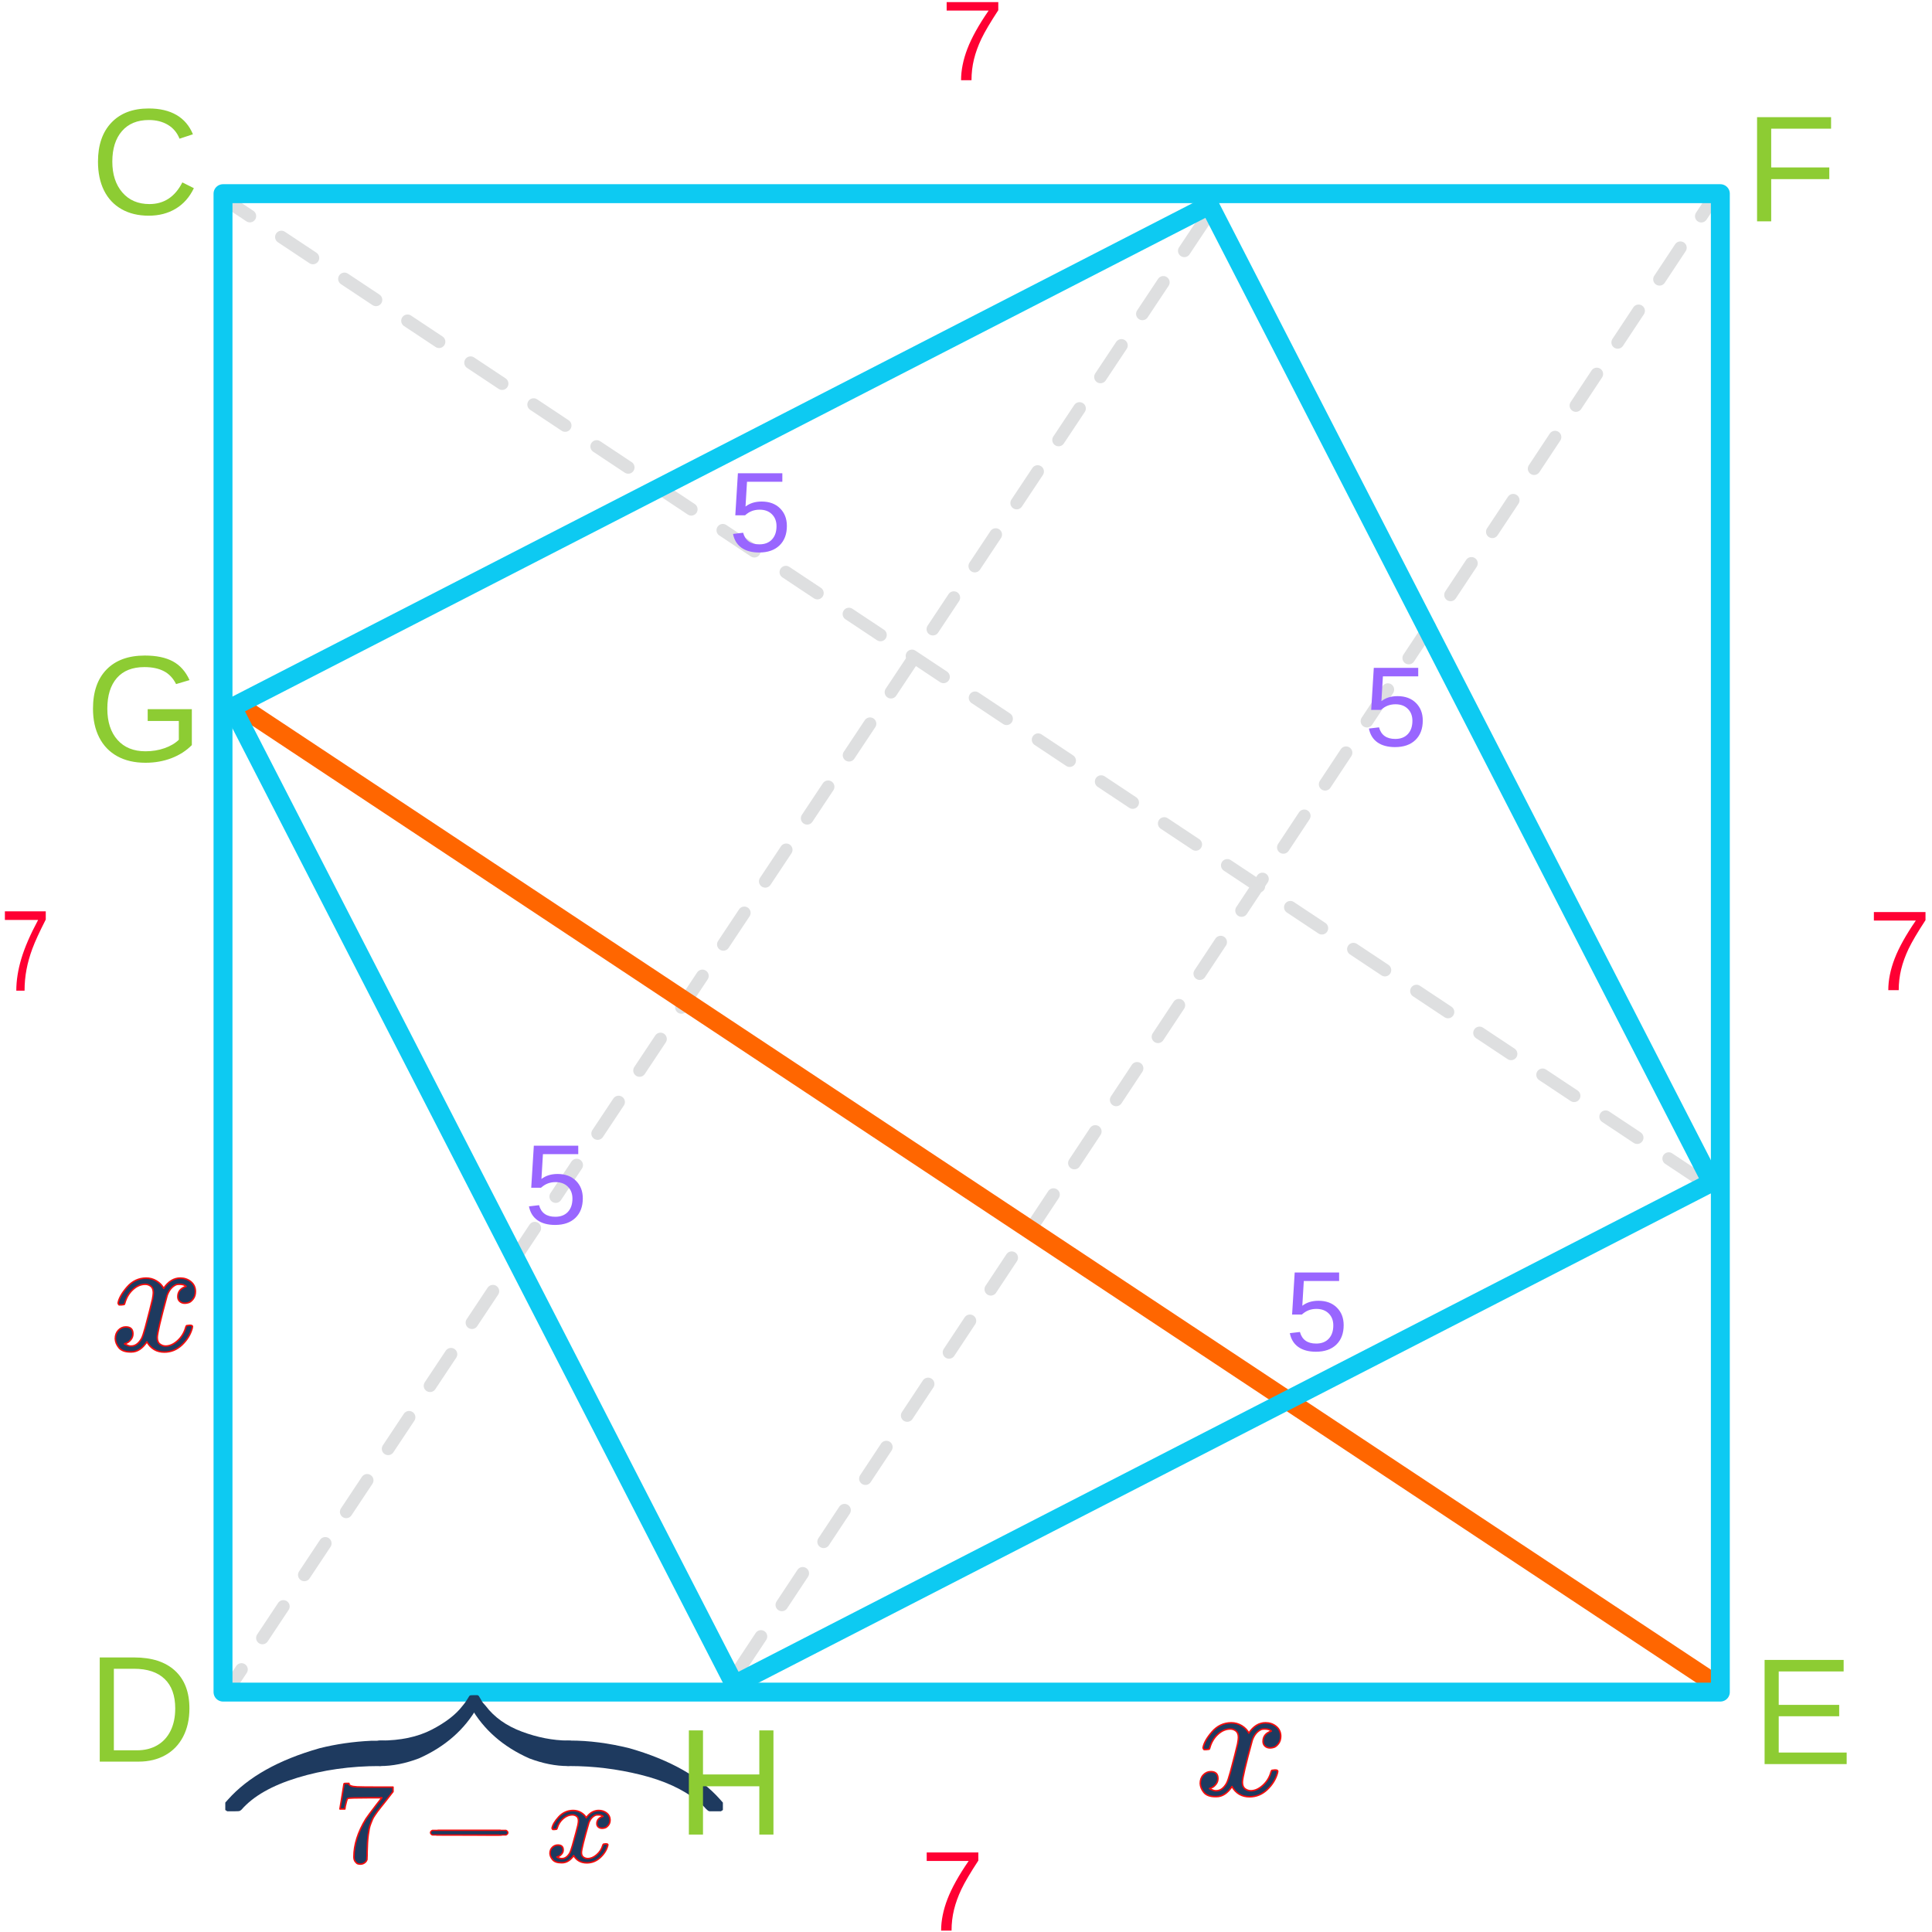
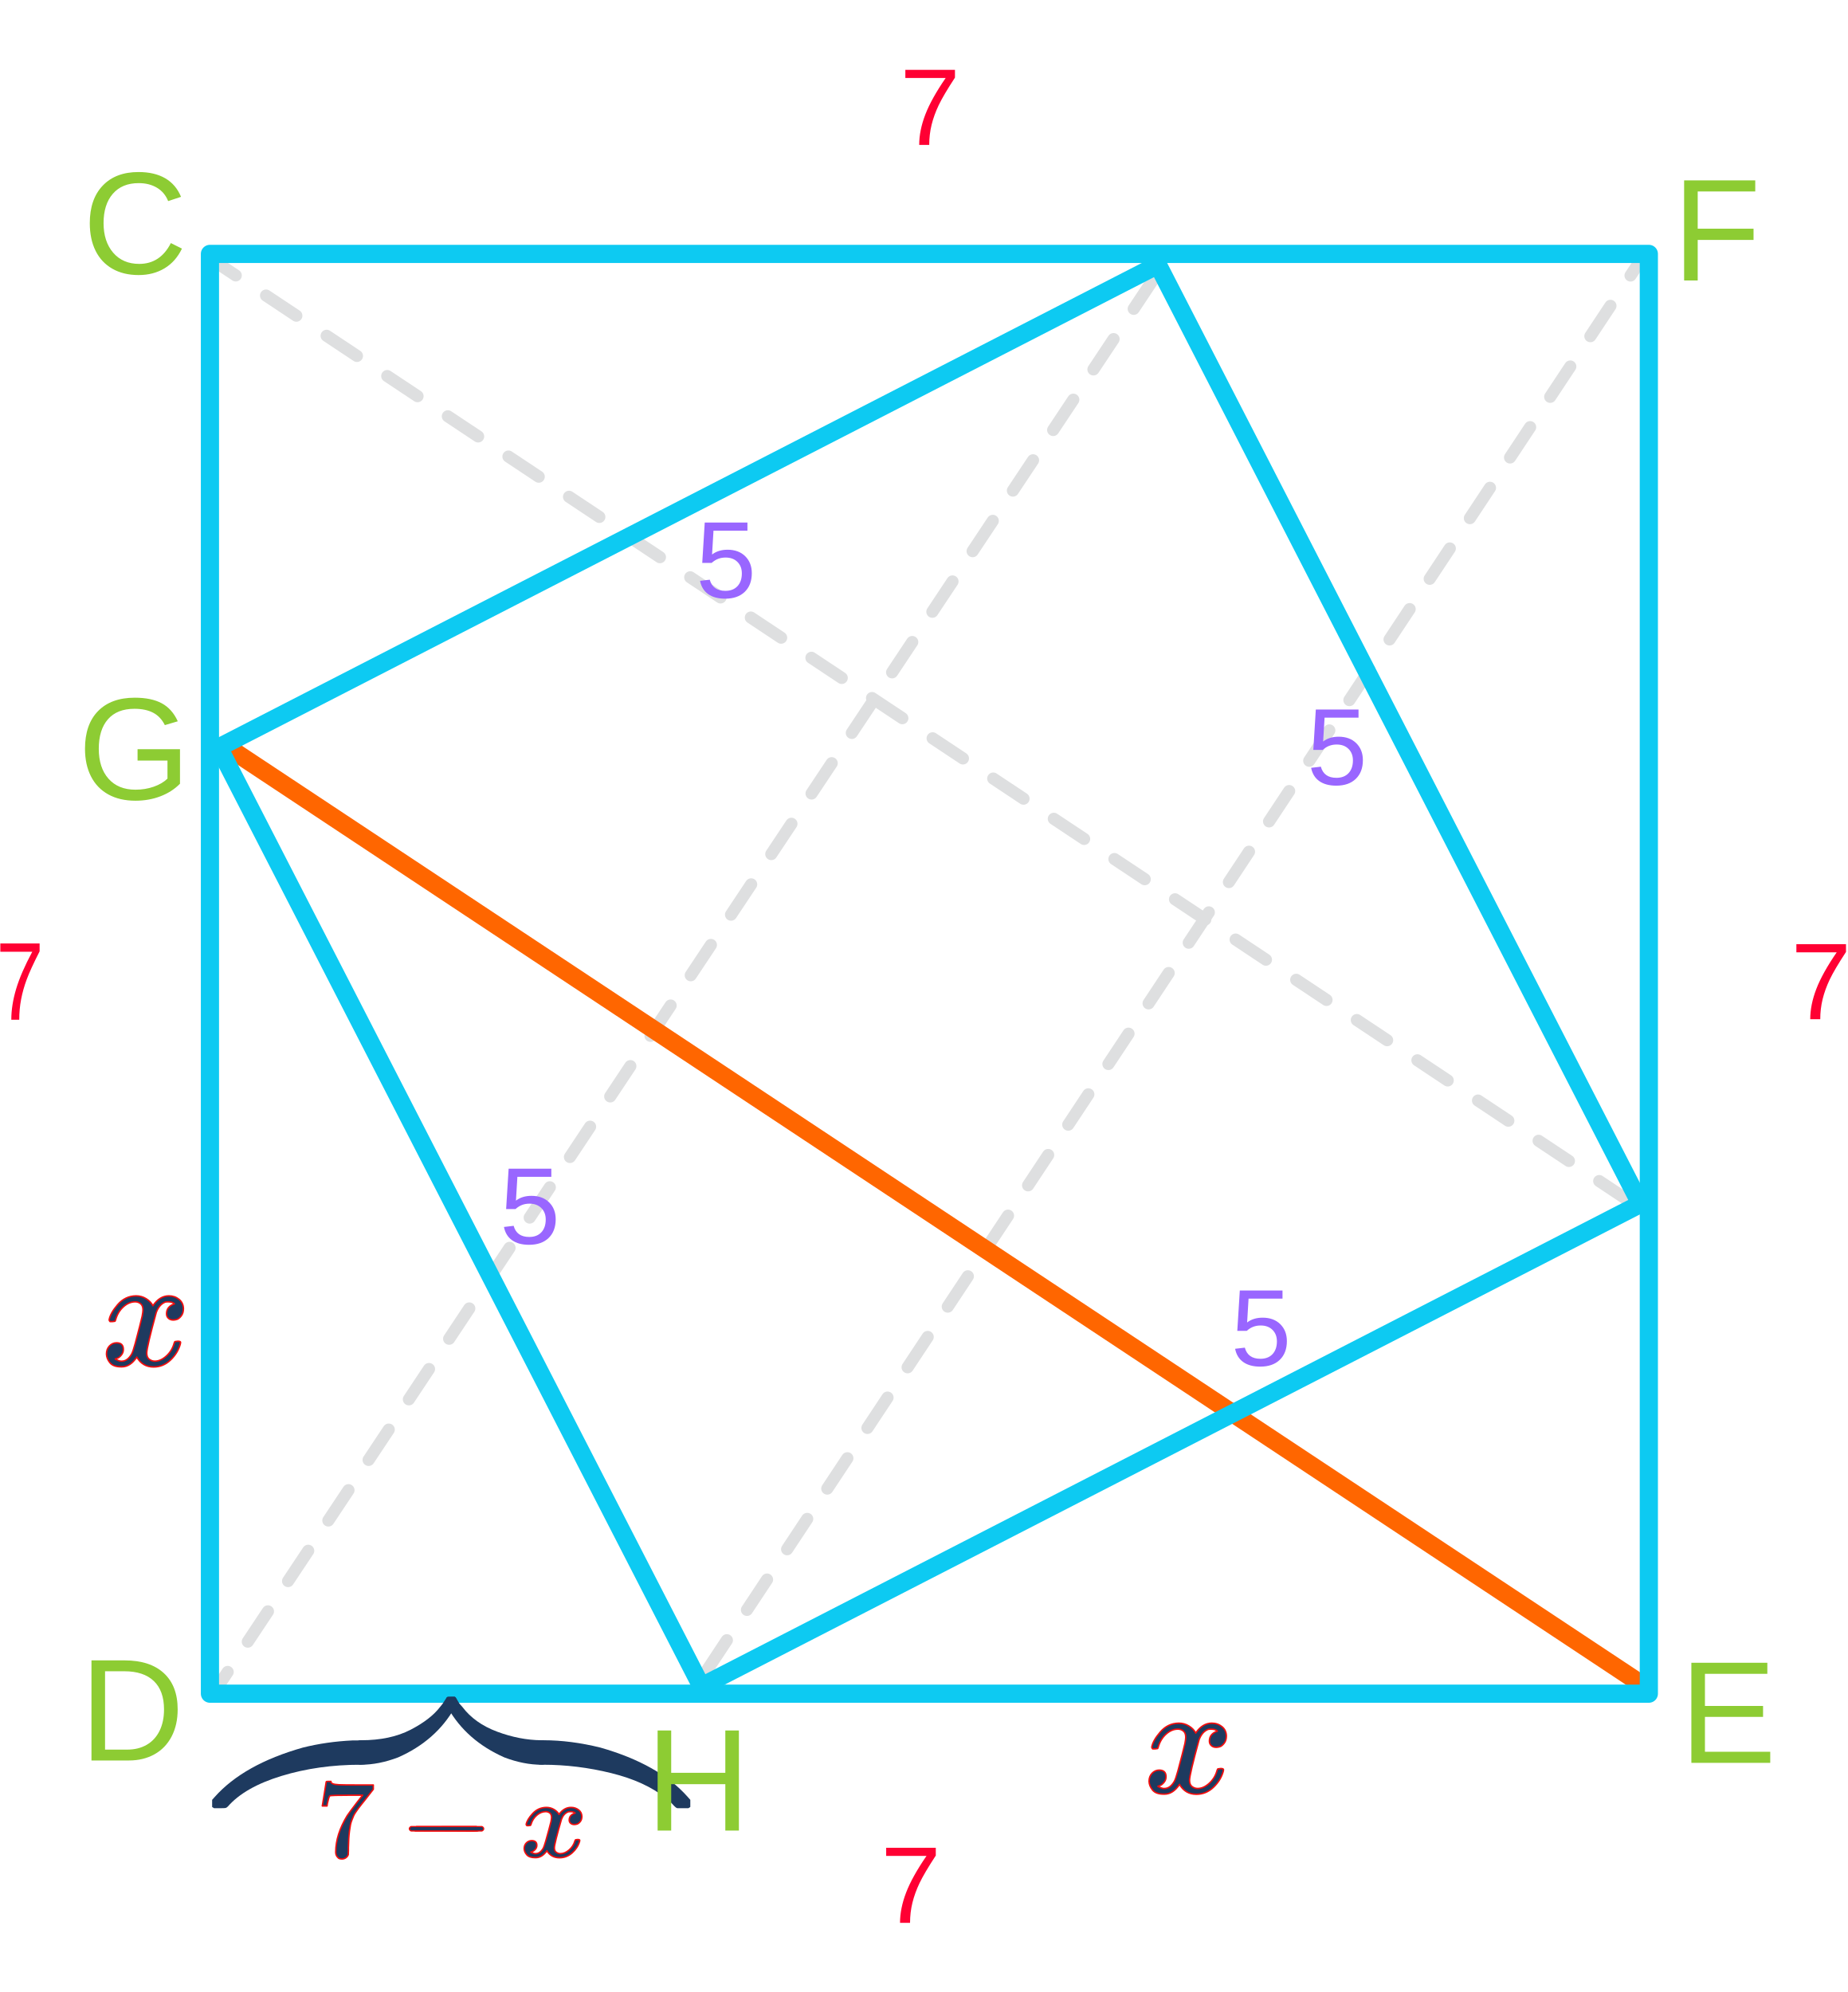
- <svg xmlns="http://www.w3.org/2000/svg" width="256" height="256" viewBox="0 0 1270 1276" version="1.1" xml:space="preserve" style="fill-rule:evenodd;clip-rule:evenodd;stroke-linecap:round;stroke-miterlimit:1.5;">
+ <svg xmlns="http://www.w3.org/2000/svg" width="256" height="276" viewBox="0 0 1270 1276" version="1.1" xml:space="preserve" style="fill-rule:evenodd;clip-rule:evenodd;stroke-linecap:round;stroke-miterlimit:1.5;">
  <g transform="matrix(75,0,0,75,646.92,1275.07)">
    </g>
  <text x="605.208px" y="1275.07px" style="font-family:'ArialMT', 'Arial', sans-serif;font-size:75px;fill:#f03;">7</text>
  <g transform="matrix(75,0,0,75,660.093,52.9907)">
    </g>
  <text x="618.382px" y="52.991px" style="font-family:'ArialMT', 'Arial', sans-serif;font-size:75px;fill:#f03;">7</text>
  <g transform="matrix(75,0,0,75,1272.48,653.972)">
    </g>
  <text x="1230.77px" y="653.972px" style="font-family:'ArialMT', 'Arial', sans-serif;font-size:75px;fill:#f03;">7</text>
  <g transform="matrix(0.779262,0,0,1,-745.581,0)">
    <g transform="matrix(76.2007,0,0,76.2007,995.549,654.308)">
        </g>
    <text x="953.169px" y="654.308px" style="font-family:'ArialMT', 'Arial', sans-serif;font-size:76.201px;fill:#f03;">7</text>
  </g>
  <g transform="matrix(100,0,0,100,1210.34,146.18)">
    </g>
  <text x="1149.26px" y="146.18px" style="font-family:'ArialMT', 'Arial', sans-serif;font-size:100px;fill:#8dcc33;">F</text>
  <g transform="matrix(100,0,0,100,128.851,141.47)">
    </g>
  <text x="56.634px" y="141.47px" style="font-family:'ArialMT', 'Arial', sans-serif;font-size:100px;fill:#8dcc33;">C</text>
  <g transform="matrix(100,0,0,100,126.885,1163.47)">
    </g>
  <text x="54.668px" y="1163.47px" style="font-family:'ArialMT', 'Arial', sans-serif;font-size:100px;fill:#8dcc33;">D</text>
  <g transform="matrix(100,0,0,100,1220.93,1165.1)">
    </g>
  <text x="1154.24px" y="1165.1px" style="font-family:'ArialMT', 'Arial', sans-serif;font-size:100px;fill:#8dcc33;">E</text>
  <g transform="matrix(100,0,0,100,131.171,502.785)">
    </g>
  <text x="53.388px" y="502.785px" style="font-family:'ArialMT', 'Arial', sans-serif;font-size:100px;fill:#8dcc33;">G</text>
  <g>
    <path d="M485.767,1101.65l638.995,-965.127" style="fill:none;stroke:#dedfe0;stroke-width:8.33px;stroke-dasharray:25,25,0,0,0,0;" />
    <path d="M1119.93,779.036l-967.045,-642.404" style="fill:none;stroke:#dedfe0;stroke-width:8.33px;stroke-dasharray:25,25,0,0,0,0;" />
    <path d="M793.009,144.843l-640.845,964.263" style="fill:none;stroke:#dedfe0;stroke-width:8.33px;stroke-dasharray:25,25,0,0,0,0;" />
    <path d="M160.645,469.784l962.616,637.982" style="fill:none;stroke:#f60;stroke-width:12.5px;" />
  </g>
  <path d="M-584.626,-924.939l528.179,-366.763" style="fill:none;stroke:#33cc7b;stroke-width:12.5px;stroke-linejoin:round;" />
  <path d="M391.123,-993.253l1039.55,0" style="fill:none;stroke:#33cc7b;stroke-width:12.5px;stroke-linejoin:round;" />
  <rect x="144.288" y="127.91" width="988.923" height="989.641" style="fill:none;stroke:#0dcaf2;stroke-width:12.5px;stroke-linejoin:round;" />
  <path d="M1127.47,780.891l-331.654,-645.418l-645.418,331.654l331.654,645.418l645.418,-331.654Z" style="fill:none;stroke:#0dcaf2;stroke-width:12.5px;stroke-linejoin:round;" />
  <g>
    <path id="MJX-79-TEX-I-1D465" d="M75.009,860.62c0.507,-3.021 2.463,-6.511 5.867,-10.468c3.404,-3.957 7.605,-5.972 12.602,-6.044c2.535,0 4.853,0.648 6.953,1.943c2.101,1.295 3.658,2.914 4.672,4.856c3.042,-4.532 6.699,-6.799 10.972,-6.799c2.68,0 4.998,0.792 6.953,2.375c1.956,1.582 2.97,3.705 3.042,6.367c0,2.086 -0.507,3.777 -1.521,5.072c-1.014,1.295 -1.991,2.087 -2.933,2.375c-0.941,0.287 -1.774,0.431 -2.499,0.431c-1.376,0 -2.498,-0.395 -3.367,-1.187c-0.87,-0.791 -1.304,-1.834 -1.304,-3.13c-0,-3.309 1.81,-5.576 5.432,-6.799c-0.797,-0.935 -2.245,-1.403 -4.346,-1.403c-0.941,0 -1.629,0.072 -2.064,0.216c-2.752,1.151 -4.78,3.526 -6.084,7.123c-4.345,15.901 -6.518,25.182 -6.518,27.844c-0,2.015 0.579,3.454 1.738,4.317c1.159,0.863 2.426,1.295 3.802,1.295c2.68,0 5.324,-1.187 7.931,-3.561c2.608,-2.375 4.382,-5.289 5.324,-8.742c0.217,-0.72 0.434,-1.115 0.651,-1.187c0.218,-0.072 0.797,-0.144 1.739,-0.216l0.434,-0c1.087,-0 1.63,0.288 1.63,0.863c-0,0.072 -0.073,0.468 -0.217,1.187c-1.159,4.101 -3.405,7.735 -6.736,10.901c-3.332,3.165 -7.207,4.748 -11.625,4.748c-5.07,0 -8.908,-2.266 -11.516,-6.799c-2.969,4.461 -6.373,6.691 -10.212,6.691l-0.652,0c-3.548,0 -6.083,-0.935 -7.604,-2.806c-1.521,-1.87 -2.318,-3.849 -2.39,-5.935c-0,-2.303 0.688,-4.173 2.064,-5.612c1.376,-1.439 3.005,-2.159 4.889,-2.159c3.114,0 4.671,1.511 4.671,4.533c0,1.439 -0.434,2.698 -1.304,3.777c-0.869,1.079 -1.702,1.799 -2.498,2.159c-0.797,0.359 -1.268,0.539 -1.413,0.539l-0.326,0.108c0,0.072 0.218,0.216 0.652,0.432c0.435,0.216 1.014,0.467 1.739,0.755c0.724,0.288 1.412,0.396 2.064,0.324c2.607,0 4.852,-1.619 6.735,-4.856c0.652,-1.152 1.485,-3.598 2.499,-7.339c1.014,-3.742 2.028,-7.627 3.042,-11.656c1.014,-4.029 1.593,-6.403 1.738,-7.123c0.362,-1.942 0.543,-3.345 0.543,-4.209c0,-2.014 -0.543,-3.453 -1.629,-4.317c-1.087,-0.863 -2.318,-1.295 -3.694,-1.295c-2.897,0 -5.613,1.151 -8.148,3.454c-2.535,2.302 -4.309,5.252 -5.323,8.849c-0.145,0.648 -0.326,1.008 -0.544,1.08c-0.217,0.072 -0.796,0.144 -1.738,0.216l-1.521,-0c-0.434,-0.432 -0.652,-0.828 -0.652,-1.188Z" style="fill:#1e3a5f;fill-rule:nonzero;stroke:#f20d0d;stroke-width:1px;stroke-linecap:butt;stroke-linejoin:round;stroke-miterlimit:2;" />
  </g>
  <g>
    <path id="MJX-79-TEX-I-1D4651" d="M791.57,1154.33c0.51,-3.022 2.474,-6.511 5.894,-10.468c3.419,-3.957 7.639,-5.972 12.659,-6.044c2.547,0 4.875,0.648 6.985,1.943c2.11,1.295 3.674,2.914 4.693,4.856c3.056,-4.533 6.73,-6.799 11.023,-6.799c2.692,0 5.02,0.791 6.985,2.374c1.964,1.583 2.983,3.706 3.055,6.368c0,2.086 -0.509,3.777 -1.527,5.072c-1.019,1.295 -2.001,2.087 -2.947,2.374c-0.946,0.288 -1.783,0.432 -2.51,0.432c-1.383,0 -2.51,-0.396 -3.384,-1.187c-0.873,-0.791 -1.309,-1.835 -1.309,-3.13c-0,-3.309 1.819,-5.576 5.457,-6.799c-0.801,-0.935 -2.256,-1.403 -4.366,-1.403c-0.946,0 -1.637,0.072 -2.073,0.216c-2.765,1.151 -4.802,3.525 -6.112,7.123c-4.366,15.9 -6.548,25.182 -6.548,27.844c-0,2.014 0.582,3.453 1.746,4.317c1.164,0.863 2.437,1.295 3.82,1.295c2.692,-0 5.347,-1.187 7.967,-3.562c2.619,-2.374 4.402,-5.288 5.347,-8.741c0.219,-0.72 0.437,-1.116 0.655,-1.188c0.219,-0.071 0.801,-0.143 1.746,-0.215l0.437,-0c1.091,-0 1.637,0.287 1.637,0.863c0,0.072 -0.073,0.468 -0.218,1.187c-1.164,4.101 -3.42,7.735 -6.767,10.9c-3.347,3.166 -7.239,4.749 -11.677,4.749c-5.093,-0 -8.95,-2.266 -11.569,-6.799c-2.983,4.461 -6.403,6.691 -10.259,6.691l-0.655,0c-3.565,0 -6.111,-0.935 -7.639,-2.806c-1.528,-1.871 -2.328,-3.849 -2.401,-5.936c-0,-2.302 0.691,-4.173 2.073,-5.612c1.383,-1.439 3.02,-2.158 4.912,-2.158c3.128,-0 4.693,1.511 4.693,4.533c-0,1.439 -0.437,2.698 -1.31,3.777c-0.873,1.079 -1.71,1.799 -2.51,2.158c-0.801,0.36 -1.274,0.54 -1.419,0.54l-0.327,0.108c-0,0.072 0.218,0.216 0.654,0.432c0.437,0.215 1.019,0.467 1.747,0.755c0.727,0.288 1.418,0.396 2.073,0.324c2.619,-0 4.875,-1.619 6.767,-4.857c0.654,-1.151 1.491,-3.597 2.51,-7.338c1.018,-3.742 2.037,-7.627 3.056,-11.656c1.018,-4.029 1.6,-6.403 1.746,-7.123c0.364,-1.943 0.545,-3.346 0.545,-4.209c0,-2.014 -0.545,-3.453 -1.637,-4.317c-1.091,-0.863 -2.328,-1.295 -3.71,-1.295c-2.911,0 -5.639,1.151 -8.185,3.454c-2.547,2.302 -4.33,5.252 -5.348,8.849c-0.146,0.648 -0.328,1.008 -0.546,1.079c-0.218,0.072 -0.8,0.144 -1.746,0.216l-1.528,0c-0.437,-0.431 -0.655,-0.827 -0.655,-1.187Z" style="fill:#1e3a5f;fill-rule:nonzero;stroke:#f20d0d;stroke-width:1px;stroke-linecap:butt;stroke-linejoin:round;stroke-miterlimit:2;" />
  </g>
  <g>
    <g>
      <path id="MJX-79-TEX-N-37" d="M221.527,1194.51c0.054,-0.102 0.516,-2.877 1.385,-8.325l1.304,-8.172c-0,-0.102 0.543,-0.153 1.629,-0.153l1.63,0l-0,0.306c-0,0.509 0.407,0.942 1.222,1.298c0.815,0.357 2.227,0.586 4.237,0.688c2.01,0.101 6.6,0.152 13.77,0.152l9.859,0l0,2.979l-5.54,7.103c-0.489,0.611 -1.304,1.629 -2.445,3.055c-1.141,1.425 -1.874,2.367 -2.2,2.826c-0.326,0.458 -0.896,1.272 -1.711,2.444c-0.815,1.171 -1.358,2.087 -1.629,2.749c-0.272,0.662 -0.652,1.604 -1.141,2.826c-0.489,1.222 -0.842,2.393 -1.059,3.513c-0.218,1.12 -0.435,2.495 -0.652,4.124c-0.218,1.63 -0.38,3.361 -0.489,5.194c-0.109,1.833 -0.19,3.92 -0.245,6.263l0,2.138c0,0.713 -0.027,1.324 -0.081,1.833l-0,0.687c-0.217,0.866 -0.733,1.604 -1.548,2.215c-0.815,0.611 -1.738,0.917 -2.77,0.917c-0.598,-0 -1.168,-0.077 -1.712,-0.229c-0.543,-0.153 -1.113,-0.637 -1.711,-1.451c-0.597,-0.815 -0.896,-1.833 -0.896,-3.055c0,-8.045 2.635,-16.396 7.904,-25.051c1.086,-1.63 3.367,-4.71 6.844,-9.242l3.748,-4.811l-7.578,-0c-9.451,-0 -14.422,0.152 -14.91,0.458c-0.326,0.153 -0.625,0.764 -0.897,1.833c-0.271,1.069 -0.543,2.164 -0.815,3.284l-0.244,1.604l0,0.229l-3.259,0l-0,-0.229Z" style="fill:#1e3a5f;fill-rule:nonzero;stroke:#f20d0d;stroke-width:1px;stroke-linecap:butt;stroke-linejoin:round;stroke-miterlimit:2;" />
    </g>
    <g>
      <g>
        <path id="MJX-79-TEX-N-2212" d="M286.262,1208.87l44.953,0c0.815,0.408 1.222,0.917 1.222,1.528c0,0.611 -0.407,1.12 -1.222,1.527l-45.893,0c0.378,-1.015 0.679,-2.039 0.94,-3.055Z" style="fill:#1e3a5f;stroke:#f20d0d;stroke-width:0.83px;stroke-linecap:butt;stroke-linejoin:round;stroke-miterlimit:2;" />
        <path id="MJX-79-TEX-N-22121" d="M327.497,1208.87l-44.953,0c-0.814,0.408 -1.222,0.917 -1.222,1.528c0,0.611 0.408,1.12 1.222,1.527l45.893,0c-0.377,-1.015 -0.678,-2.039 -0.94,-3.055Z" style="fill:#1e3a5f;" />
        <path d="M327.497,1208.45c0.6,0.151 0.306,0.434 1.195,2.952c0.129,0.366 0.187,0.356 0.158,0.573c-0.112,0.871 -0.686,0.368 -46.306,0.363c-0.466,-0 -2.343,-1.312 -1.373,-2.86c0.405,-0.647 1.238,-1.023 1.308,-1.023c15.006,-0.007 30.012,0.002 45.018,-0.005Zm-0.318,0.833l-44.531,0c-0.291,0.154 -0.909,0.511 -0.909,1.111c-0,0.6 0.618,0.956 0.909,1.111l45.201,-0c-0.318,-0.916 -0.379,-1.151 -0.67,-2.222Z" style="fill:#f20d0d;" />
      </g>
      <rect x="326.661" y="1209.29" width="2.308" height="2.216" style="fill:#1e3a5f;" />
    </g>
    <g>
      <path id="MJX-79-TEX-I-1D4652" d="M361.623,1207.42c0.381,-2.138 1.847,-4.608 4.4,-7.408c2.553,-2.8 5.704,-4.226 9.452,-4.277c1.901,-0 3.639,0.458 5.215,1.375c1.575,0.916 2.743,2.062 3.503,3.437c2.282,-3.208 5.025,-4.812 8.23,-4.812c2.01,-0 3.748,0.56 5.214,1.68c1.467,1.12 2.228,2.622 2.282,4.506c-0,1.477 -0.38,2.673 -1.141,3.59c-0.76,0.916 -1.494,1.476 -2.2,1.68c-0.706,0.204 -1.331,0.306 -1.874,0.306c-1.032,-0 -1.874,-0.28 -2.526,-0.84c-0.652,-0.561 -0.977,-1.299 -0.977,-2.215c-0,-2.343 1.358,-3.946 4.074,-4.812c-0.598,-0.662 -1.684,-0.993 -3.26,-0.993c-0.706,0 -1.222,0.051 -1.548,0.153c-2.064,0.815 -3.585,2.495 -4.563,5.041c-3.259,11.252 -4.888,17.82 -4.888,19.704c-0,1.426 0.434,2.444 1.303,3.055c0.869,0.611 1.82,0.917 2.852,0.917c2.01,-0 3.993,-0.84 5.948,-2.521c1.956,-1.68 3.286,-3.742 3.993,-6.186c0.163,-0.509 0.325,-0.789 0.488,-0.84c0.163,-0.051 0.598,-0.102 1.304,-0.153l0.326,0c0.815,0 1.222,0.204 1.222,0.611c0,0.051 -0.054,0.331 -0.163,0.84c-0.869,2.903 -2.553,5.474 -5.051,7.714c-2.499,2.24 -5.405,3.361 -8.719,3.361c-3.802,-0 -6.681,-1.604 -8.637,-4.812c-2.227,3.157 -4.78,4.735 -7.659,4.735l-0.489,0c-2.661,0 -4.563,-0.662 -5.703,-1.985c-1.141,-1.324 -1.738,-2.724 -1.793,-4.201c0,-1.629 0.516,-2.953 1.548,-3.972c1.032,-1.018 2.255,-1.527 3.667,-1.527c2.336,-0 3.504,1.069 3.504,3.208c-0,1.018 -0.326,1.909 -0.978,2.673c-0.652,0.764 -1.277,1.273 -1.874,1.527c-0.598,0.255 -0.951,0.382 -1.059,0.382l-0.245,0.077c0,0.05 0.163,0.152 0.489,0.305c0.326,0.153 0.76,0.331 1.304,0.535c0.543,0.203 1.059,0.28 1.548,0.229c1.955,-0 3.639,-1.146 5.051,-3.437c0.489,-0.815 1.114,-2.546 1.875,-5.194c0.76,-2.647 1.52,-5.397 2.281,-8.248c0.76,-2.851 1.195,-4.532 1.304,-5.041c0.271,-1.374 0.407,-2.367 0.407,-2.978c0,-1.426 -0.407,-2.444 -1.222,-3.055c-0.815,-0.611 -1.738,-0.917 -2.77,-0.917c-2.173,0 -4.21,0.815 -6.111,2.444c-1.902,1.629 -3.232,3.717 -3.993,6.263c-0.109,0.458 -0.244,0.713 -0.407,0.764c-0.163,0.051 -0.598,0.101 -1.304,0.152l-1.141,0c-0.326,-0.305 -0.489,-0.585 -0.489,-0.84Z" style="fill:#1e3a5f;fill-rule:nonzero;stroke:#f20d0d;stroke-width:1px;stroke-linecap:butt;stroke-linejoin:round;stroke-miterlimit:2;" />
    </g>
  </g>
  <g>
    <g>
      <g>
        <path id="MJX-79-TEX-S4-E150" d="M147.113,1196.28l-1.317,-0.842l0,-4.91l1.756,-1.965c13.315,-14.965 33.507,-26.282 60.576,-33.952c10.828,-2.713 22.167,-4.349 34.019,-4.911l2.634,0c1.317,0 2.268,-0.046 2.853,-0.14c2.049,0 3.292,0.14 3.731,0.421c0.439,0.281 0.659,1.169 0.659,2.666l-0,10.242c-0,1.683 -0.22,2.665 -0.659,2.946c-0.439,0.28 -1.609,0.468 -3.511,0.561c-19.461,0 -37.604,2.572 -54.431,7.717c-16.827,5.144 -29.118,12.159 -36.872,21.044c-0.586,0.562 -1.098,0.889 -1.537,0.983c-0.439,0.093 -1.829,0.14 -4.17,0.14l-3.731,-0Z" style="fill:#1e3a5f;fill-rule:nonzero;" />
        <path id="MJX-79-TEX-S4-E151" d="M369.173,1162.89l-0,-12.066c-0,-0.655 0.362,-0.982 1.087,-0.982c0.58,-0.187 1.667,-0.281 3.262,-0.281c12.469,0 25.518,1.684 39.147,5.051c26.823,7.67 46.831,18.987 60.025,33.952l1.74,1.965l-0,4.91l-1.305,0.842l-7.395,-0c-0.435,-0 -0.87,-0.187 -1.305,-0.561c-0.435,-0.374 -0.797,-0.702 -1.087,-0.982c-0.29,-0.281 -0.942,-0.983 -1.957,-2.105c-1.015,-1.122 -2.32,-2.245 -3.915,-3.367c-9.424,-7.576 -21.893,-13.282 -37.407,-17.117c-15.513,-3.835 -31.1,-5.752 -46.758,-5.752c-1.885,0 -3.045,-0.14 -3.48,-0.421c-0.435,-0.28 -0.652,-1.309 -0.652,-3.086Z" style="fill:#1e3a5f;fill-rule:nonzero;" />
        <g>
          <path id="MJX-79-TEX-S4-E153" d="M245.577,1163.03l0,-9.961c0,-1.684 0.14,-2.666 0.421,-2.947c0.281,-0.28 1.029,-0.467 2.245,-0.561c13.281,0 24.552,-2.385 33.812,-7.155c9.26,-4.77 16.088,-10.055 20.484,-15.854c0.748,-0.842 1.496,-1.824 2.244,-2.946c0.749,-1.123 1.31,-2.011 1.684,-2.666c0.374,-0.655 0.702,-0.982 0.982,-0.982c0.187,-0.187 1.123,-0.281 2.806,-0.281l2.385,0l0.842,0.842l0,4.911l-1.122,1.964c-8.512,14.965 -21.419,26.283 -38.723,33.952c-8.886,3.367 -17.397,5.051 -25.535,5.051c-1.215,0 -1.917,-0.14 -2.104,-0.421c-0.187,-0.28 -0.327,-1.263 -0.421,-2.946Z" style="fill:#1e3a5f;fill-rule:nonzero;" />
          <path id="MJX-79-TEX-S4-E152" d="M306.748,1120.52l0.841,-0.842l4.63,0c0.374,0 0.702,0.187 0.982,0.562c0.281,0.374 0.515,0.701 0.702,0.982c0.187,0.28 0.561,0.935 1.122,1.964c0.562,1.029 1.45,2.151 2.666,3.367c5.706,7.576 13.703,13.282 23.991,17.117c10.289,3.834 20.39,5.799 30.305,5.892c1.216,0 1.964,0.14 2.245,0.421c0.28,0.281 0.421,1.309 0.421,3.087l-0,9.4c-0,1.87 -0.141,2.993 -0.421,3.367c-0.281,0.374 -0.982,0.561 -2.105,0.561c-8.137,0 -16.649,-1.684 -25.534,-5.051c-17.304,-7.669 -30.211,-18.987 -38.723,-33.952l-1.122,-1.964l-0,-4.911Z" style="fill:#1e3a5f;fill-rule:nonzero;" />
        </g>
      </g>
    </g>
  </g>
  <g transform="matrix(75,0,0,75,887.582,892.025)">
    </g>
  <text x="845.871px" y="892.025px" style="font-family:'ArialMT', 'Arial', sans-serif;font-size:75px;fill:#96f;">5</text>
  <g transform="matrix(75,0,0,75,385.064,808.282)">
    </g>
  <text x="343.353px" y="808.282px" style="font-family:'ArialMT', 'Arial', sans-serif;font-size:75px;fill:#96f;">5</text>
  <g transform="matrix(75,0,0,75,519.843,364.169)">
    </g>
  <text x="478.132px" y="364.169px" style="font-family:'ArialMT', 'Arial', sans-serif;font-size:75px;fill:#96f;">5</text>
  <g transform="matrix(75,0,0,75,939.825,492.691)">
    </g>
  <text x="898.113px" y="492.691px" style="font-family:'ArialMT', 'Arial', sans-serif;font-size:75px;fill:#96f;">5</text>
  <g transform="matrix(100,0,0,100,515.983,1211.65)">
    </g>
  <text x="443.766px" y="1211.65px" style="font-family:'ArialMT', 'Arial', sans-serif;font-size:100px;fill:#8dcc33;">H</text>
</svg>
